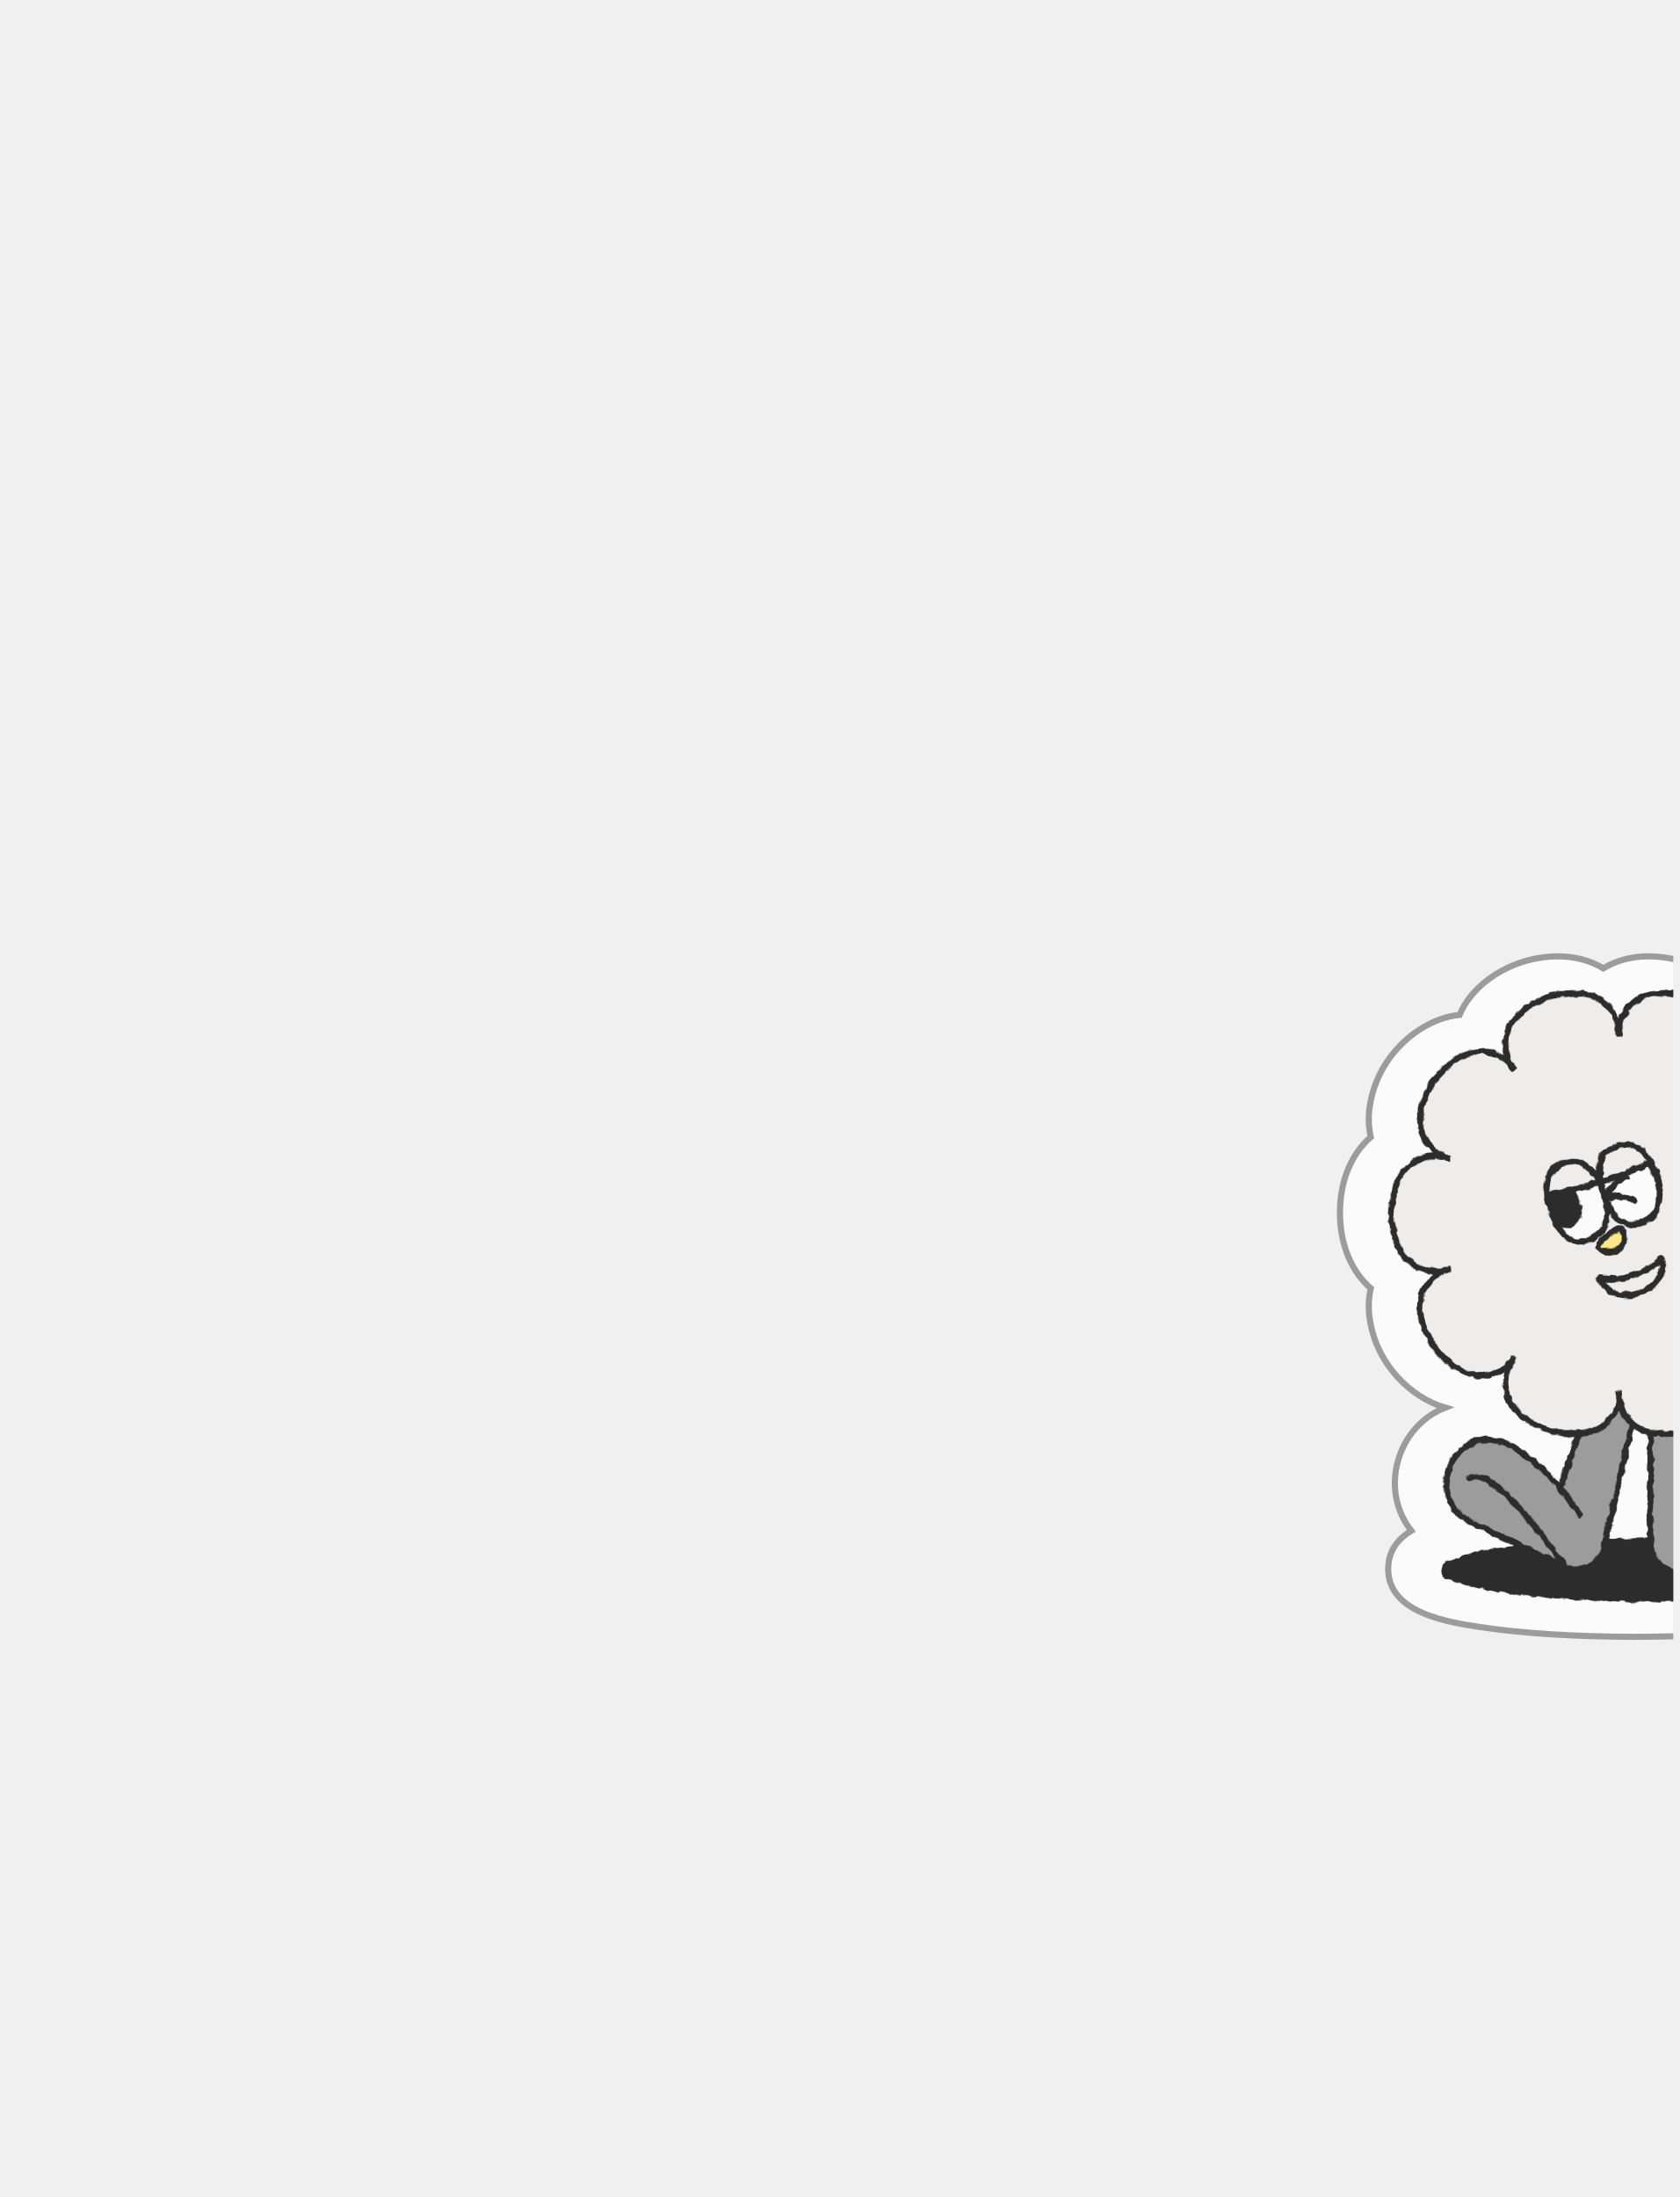
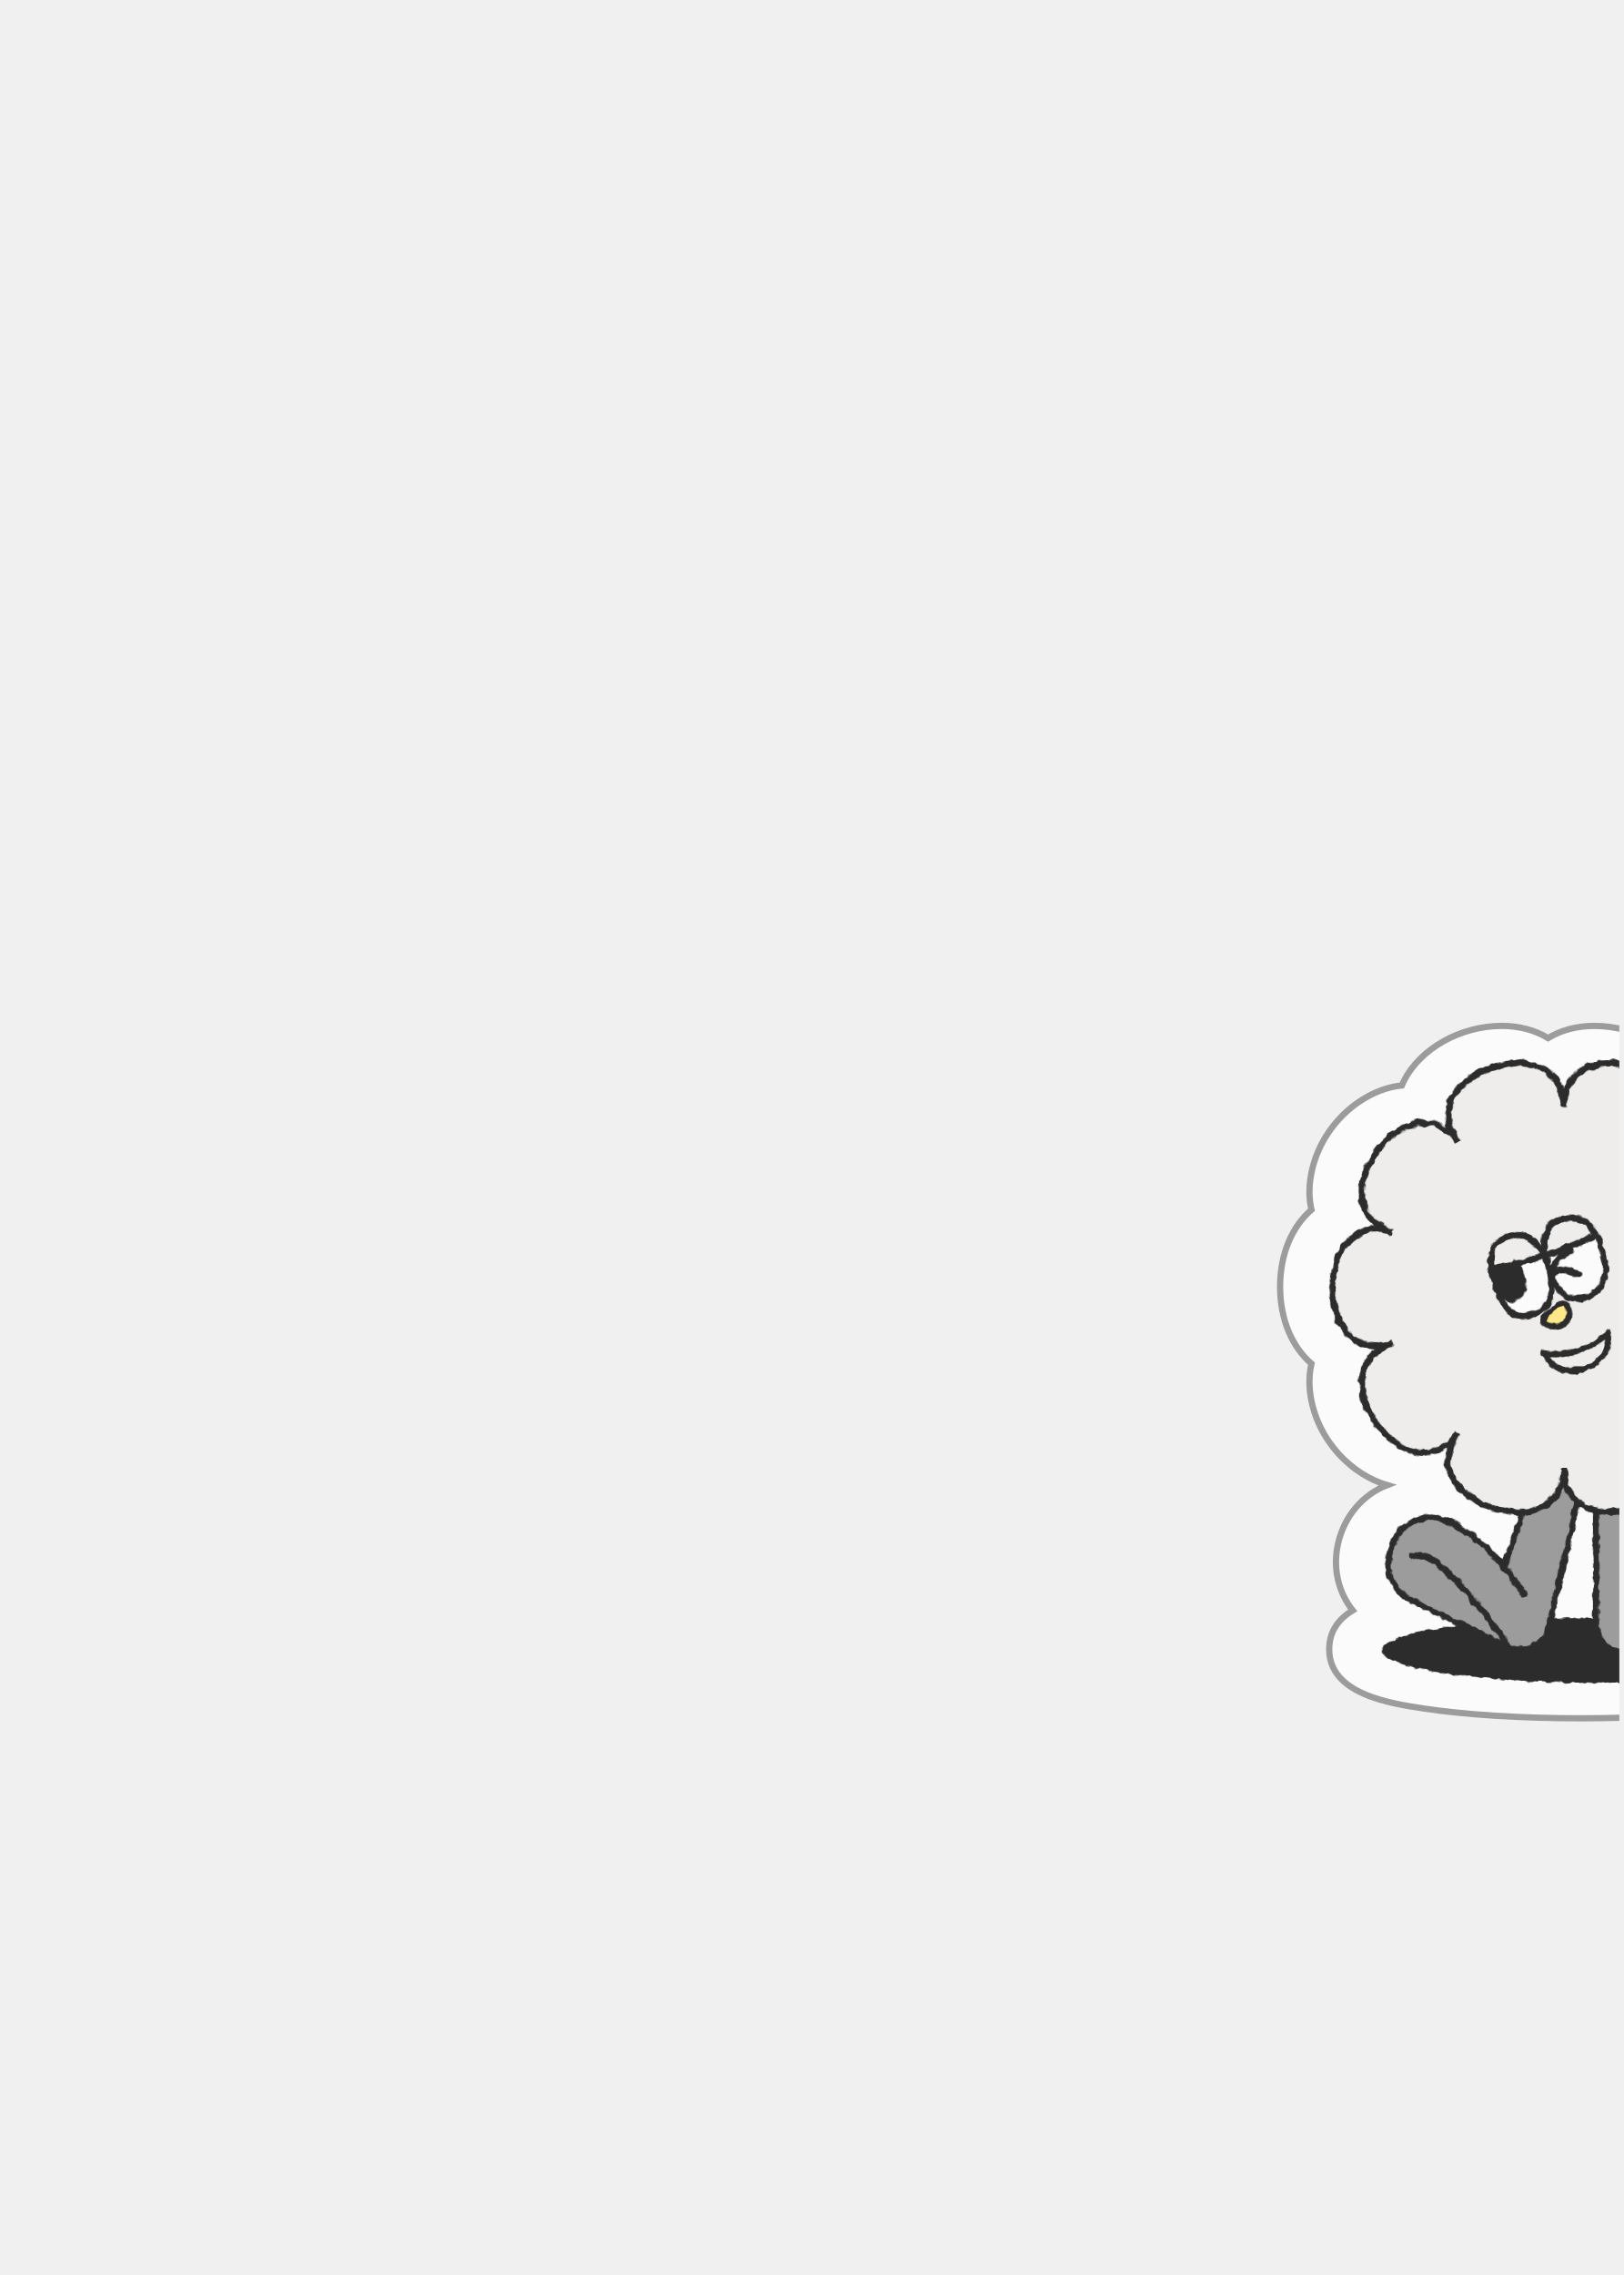
- <svg xmlns="http://www.w3.org/2000/svg" width="91" height="119" viewBox="0 0 91 119" fill="none">
-   <g clip-path="url(#clip0_40003029_16147)">
-     <path d="M88.573 88.658C91.721 88.658 94.691 88.471 96.942 88.131C98.688 87.866 101.94 87.376 101.94 84.988C101.94 83.706 101 82.994 100.002 82.582C99.973 81.914 99.796 81.256 99.47 80.67C98.802 79.466 97.595 78.713 96.155 78.601C96.029 78.591 95.891 78.587 95.728 78.587C95.043 78.587 94.305 78.689 93.52 78.89L93.43 78.047C93.972 77.572 94.385 77.013 94.642 76.401C96.704 76.202 99.057 74.283 99.499 71.5C99.594 70.895 99.575 70.317 99.451 69.783C99.808 69.472 100.121 69.094 100.376 68.652C101.367 66.937 101.367 64.445 100.376 62.728C100.121 62.286 99.808 61.905 99.451 61.597C99.575 61.062 99.596 60.484 99.502 59.88C99.06 57.094 96.709 55.176 94.645 54.974C94.608 54.887 94.567 54.797 94.521 54.712C93.647 52.997 91.509 51.8 89.319 51.8C88.379 51.8 87.541 52.033 86.856 52.449C86.171 52.033 85.334 51.8 84.394 51.8C82.203 51.8 80.066 52.997 79.192 54.709C79.148 54.797 79.107 54.884 79.068 54.972C77.004 55.171 74.651 57.092 74.211 59.877C74.116 60.477 74.136 61.055 74.26 61.587C73.223 62.483 72.589 63.94 72.589 65.684C72.589 67.428 73.225 68.887 74.26 69.783C74.136 70.317 74.116 70.893 74.211 71.495C74.597 73.934 76.45 75.709 78.291 76.246C77.014 76.736 76.016 77.875 75.678 79.342C75.377 80.651 75.683 81.938 76.455 82.914C75.683 83.383 75.204 84.041 75.204 84.988C75.204 87.376 78.456 87.866 80.202 88.131C82.451 88.471 85.424 88.658 88.571 88.658H88.573Z" fill="#FBFBFB" stroke="#9C9C9C" stroke-width="0.332" stroke-miterlimit="10" />
-     <g filter="url(#filter0_g_40003029_16147)">
-       <path d="M89.416 86.765C83.107 86.765 77.992 85.993 77.992 85.04C77.992 84.088 83.107 83.316 89.416 83.316C95.725 83.316 100.84 84.088 100.84 85.04C100.84 85.993 95.725 86.765 89.416 86.765Z" fill="#2C2C2C" />
-       <path d="M89.412 67.404V83.6C89.412 84.487 90.131 85.206 91.017 85.206H96.586C99.503 85.206 99.758 80.81 96.848 80.589C96.758 80.582 96.666 80.579 96.572 80.579C95.35 80.579 93.941 81.029 92.696 81.606L91.173 67.407H89.412V67.404Z" fill="#9C9C9C" stroke="#2C2C2C" stroke-width="0.332" stroke-miterlimit="10" />
-       <path d="M90.309 68.956L86.824 84.103C86.438 84.902 85.479 85.234 84.68 84.848L79.67 82.422C77.044 81.15 78.73 77.084 81.445 78.15C81.53 78.184 81.615 78.221 81.698 78.262C82.795 78.794 83.645 79.544 84.515 80.608L88.723 68.189L90.309 68.956Z" fill="#9C9C9C" stroke="#2C2C2C" stroke-width="0.332" stroke-miterlimit="10" />
-       <path d="M85.571 82.036C85.401 81.786 85.035 81.21 84.245 80.287Z" fill="#9C9C9C" />
-       <path d="M85.571 82.036C85.401 81.786 85.035 81.21 84.245 80.287" stroke="#2C2C2C" stroke-width="0.332" stroke-miterlimit="10" stroke-linecap="round" />
-       <path d="M84.698 84.744C84.698 84.744 80.9 79.19 79.618 80.059Z" fill="#9C9C9C" />
-       <path d="M84.698 84.744C84.698 84.744 80.9 79.19 79.618 80.059" stroke="#2C2C2C" stroke-width="0.332" stroke-miterlimit="10" stroke-linecap="round" />
-       <path d="M82.065 57.979C79.42 54.341 87.699 51.65 87.699 56.148C87.699 51.65 95.978 54.341 93.333 57.979C95.978 54.341 101.092 61.381 96.816 62.773C101.092 61.384 101.092 70.088 96.816 68.698C101.092 70.088 95.978 77.13 93.333 73.492C95.978 77.13 87.699 79.821 87.699 75.323C87.699 79.821 79.42 77.13 82.065 73.492C79.42 77.13 74.305 70.09 78.582 68.698C74.305 70.088 74.305 61.384 78.582 62.773C74.305 61.384 79.42 54.341 82.065 57.979Z" fill="#EEEDEB" />
-       <path d="M82.065 57.979C79.42 54.341 87.699 51.65 87.699 56.148C87.699 51.65 95.978 54.341 93.333 57.979C95.978 54.341 101.092 61.381 96.816 62.773C101.092 61.384 101.092 70.088 96.816 68.698C101.092 70.088 95.978 77.13 93.333 73.492C95.978 77.13 87.699 79.821 87.699 75.323C87.699 79.821 79.42 77.13 82.065 73.492C79.42 77.13 74.305 70.09 78.582 68.698C74.305 70.088 74.305 61.384 78.582 62.773C74.305 61.384 79.42 54.341 82.065 57.979Z" fill="#EEEDEB" stroke="#2C2C2C" stroke-width="0.332" stroke-miterlimit="10" />
-       <path d="M86.868 64.605L86.892 64.68C86.907 64.726 86.924 64.77 86.938 64.816C86.963 64.884 86.989 64.952 87.016 65.017C87.023 65.039 87.033 65.059 87.04 65.078C87.409 65.969 87.953 66.545 88.893 66.241C89.923 65.906 90.095 64.823 89.721 63.677C89.634 63.412 89.534 63.162 89.41 62.943C88.995 63.14 88.553 63.327 88.099 63.504C87.677 63.672 87.239 63.83 86.788 63.975C86.763 63.985 86.734 63.995 86.71 64.002C86.746 64.197 86.797 64.398 86.865 64.602L86.868 64.605Z" fill="#FBFBFB" stroke="#2C2C2C" stroke-width="0.332" stroke-miterlimit="10" />
-       <path d="M84.01 65.532C84.022 65.571 84.037 65.609 84.052 65.648C84.423 66.734 84.979 67.513 86.041 67.166C87.07 66.831 87.243 65.748 86.869 64.602C86.801 64.395 86.725 64.203 86.641 64.024C86.189 64.172 85.742 64.3 85.302 64.415C84.824 64.543 84.358 64.65 83.901 64.738C83.877 64.745 83.855 64.752 83.831 64.755C83.857 64.963 83.908 65.182 83.976 65.406C83.989 65.447 84.001 65.49 84.015 65.532H84.01Z" fill="#FBFBFB" stroke="#2C2C2C" stroke-width="0.332" stroke-miterlimit="10" />
-       <path d="M84.01 65.532C84.023 65.571 84.037 65.61 84.052 65.648C84.258 66.222 84.567 66.622 85.137 66.438C85.708 66.253 85.803 65.651 85.596 65.017C85.521 64.784 85.426 64.578 85.302 64.417C84.824 64.546 84.358 64.653 83.901 64.74C83.879 64.937 83.909 65.165 83.974 65.406C83.986 65.447 83.998 65.491 84.013 65.532H84.01Z" fill="#2C2C2C" />
-       <path d="M87.354 66.693C87.354 66.693 86.125 67.494 86.813 67.72C87.5 67.948 87.779 67.683 87.925 67.373C87.998 67.217 87.966 66.697 87.828 66.603C87.689 66.508 87.354 66.693 87.354 66.693Z" fill="#FEE888" stroke="#2C2C2C" stroke-width="0.332" stroke-miterlimit="10" />
-       <path d="M86.716 64.002C86.74 63.995 86.769 63.985 86.793 63.975C87.245 63.827 87.682 63.672 88.105 63.504C88.559 63.324 89.001 63.14 89.416 62.943C89.025 62.217 88.435 61.804 87.549 62.091C86.723 62.358 86.543 63.108 86.716 64.004V64.002Z" fill="#EEEDEB" stroke="#2C2C2C" stroke-width="0.332" stroke-miterlimit="10" />
-       <path d="M83.826 64.757C83.85 64.755 83.874 64.75 83.896 64.743C84.352 64.655 84.819 64.546 85.297 64.419C85.737 64.305 86.183 64.174 86.635 64.028C86.242 63.205 85.632 62.712 84.685 63.021C83.913 63.271 83.707 63.944 83.821 64.76L83.826 64.757Z" fill="#EEEDEB" stroke="#2C2C2C" stroke-width="0.332" stroke-miterlimit="10" />
-       <path d="M88.108 63.757C87.644 63.885 87.136 64.279 87.119 64.866C87.119 64.896 87.148 64.915 87.175 64.905C87.367 64.837 87.729 64.662 88.53 65.051" stroke="#2C2C2C" stroke-width="0.332" stroke-miterlimit="10" stroke-linecap="round" />
-       <path d="M89.972 68.189C89.999 68.164 90.023 68.142 90.047 68.116Z" fill="#EEEDEB" />
-       <path d="M89.972 68.189C89.999 68.164 90.023 68.142 90.047 68.116" stroke="#2C2C2C" stroke-width="0.332" stroke-miterlimit="10" stroke-linecap="round" />
-       <path d="M86.725 69.245C86.7 69.242 86.678 69.24 86.659 69.235L86.623 69.23" fill="#EEEDEB" />
-       <path d="M86.725 69.245C86.7 69.242 86.678 69.24 86.659 69.235L86.623 69.23" stroke="#2C2C2C" stroke-width="0.332" stroke-miterlimit="10" stroke-linecap="round" />
-       <path d="M86.747 69.332C86.97 70.017 87.881 70.338 88.782 70.046C89.683 69.755 90.232 68.96 90.008 68.273C89.999 68.246 89.986 68.217 89.974 68.191C89.11 69.024 87.912 69.412 86.727 69.245C86.732 69.274 86.74 69.305 86.749 69.332H86.747Z" fill="#EEEDEB" stroke="#2C2C2C" stroke-width="0.332" stroke-miterlimit="10" stroke-linecap="round" />
+ <svg xmlns="http://www.w3.org/2000/svg" width="247" height="346" viewBox="0 0 247 346" fill="none">
+   <g clip-path="url(#clip0_40003030_16189)">
+     <path d="M240.4 261.333C249.392 261.333 257.878 260.799 264.31 259.828C269.299 259.071 278.59 257.67 278.59 250.849C278.59 247.185 275.905 245.152 273.053 243.973C272.97 242.065 272.463 240.184 271.533 238.512C269.625 235.071 266.177 232.92 262.062 232.6C261.701 232.573 261.306 232.559 260.841 232.559C258.884 232.559 256.775 232.85 254.534 233.426L254.277 231.018C255.824 229.658 257.004 228.063 257.739 226.314C263.63 225.745 270.354 220.264 271.617 212.312C271.887 210.584 271.832 208.933 271.478 207.406C272.498 206.518 273.393 205.436 274.121 204.173C276.952 199.274 276.952 192.155 274.121 187.25C273.393 185.987 272.498 184.897 271.478 184.016C271.832 182.49 271.894 180.838 271.623 179.11C270.361 171.152 263.644 165.67 257.746 165.094C257.642 164.845 257.524 164.588 257.392 164.345C254.894 159.446 248.788 156.026 242.53 156.026C239.844 156.026 237.451 156.692 235.494 157.878C233.537 156.692 231.143 156.026 228.458 156.026C222.2 156.026 216.094 159.446 213.596 164.338C213.471 164.588 213.353 164.838 213.242 165.087C207.344 165.656 200.62 171.145 199.364 179.104C199.094 180.817 199.149 182.469 199.503 183.988C196.54 186.549 194.729 190.712 194.729 195.694C194.729 200.676 196.547 204.846 199.503 207.406C199.149 208.933 199.094 210.577 199.364 212.298C200.468 219.264 205.762 224.337 211.021 225.87C207.372 227.272 204.52 230.526 203.555 234.717C202.695 238.457 203.569 242.134 205.776 244.923C203.569 246.263 202.202 248.143 202.202 250.849C202.202 257.67 211.493 259.071 216.482 259.828C222.907 260.799 231.4 261.333 240.393 261.333H240.4Z" fill="#FBFBFB" stroke="#9C9C9C" stroke-width="0.949" stroke-miterlimit="10" />
+     <g filter="url(#filter0_g_40003030_16189)">
+       <path d="M242.81 255.926C224.784 255.926 210.171 253.72 210.171 250.999C210.171 248.279 224.784 246.073 242.81 246.073C260.836 246.073 275.449 248.279 275.449 250.999C275.449 253.72 260.836 255.926 242.81 255.926Z" fill="#2C2C2C" />
+       <path d="M242.796 200.611V246.885C242.796 249.417 244.85 251.471 247.383 251.471H263.293C271.627 251.471 272.355 238.912 264.043 238.281C263.786 238.26 263.522 238.253 263.252 238.253C259.761 238.253 255.737 239.537 252.178 241.188L247.827 200.618H242.796V200.611Z" fill="#9C9C9C" stroke="#2C2C2C" stroke-width="0.949" stroke-miterlimit="10" />
+       <path d="M245.356 205.045L235.4 248.321C234.296 250.604 231.555 251.554 229.273 250.451L214.958 243.519C207.458 239.884 212.273 228.268 220.03 231.314C220.273 231.412 220.516 231.516 220.752 231.634C223.888 233.153 226.317 235.297 228.801 238.336L240.826 202.852L245.356 205.045Z" fill="#9C9C9C" stroke="#2C2C2C" stroke-width="0.949" stroke-miterlimit="10" />
+       <path d="M231.819 242.416C231.334 241.701 230.286 240.057 228.031 237.42Z" fill="#9C9C9C" />
+       <path d="M231.819 242.416C231.334 241.701 230.286 240.057 228.031 237.42" stroke="#2C2C2C" stroke-width="0.949" stroke-miterlimit="10" stroke-linecap="round" />
+       <path d="M229.329 250.153C229.329 250.153 218.477 234.284 214.813 236.768Z" fill="#9C9C9C" />
+       <path d="M229.329 250.153C229.329 250.153 218.477 234.284 214.813 236.768" stroke="#2C2C2C" stroke-width="0.949" stroke-miterlimit="10" stroke-linecap="round" />
+       <path d="M221.807 173.682C214.251 163.288 237.904 155.6 237.904 168.45C237.904 155.6 261.558 163.288 254.002 173.682C261.558 163.288 276.171 183.403 263.952 187.379C276.171 183.41 276.171 208.278 263.952 204.309C276.171 208.278 261.558 228.4 254.002 218.006C261.558 228.4 237.904 236.088 237.904 223.238C237.904 236.088 214.251 228.4 221.807 218.006C214.251 228.4 199.638 208.285 211.857 204.309C199.638 208.278 199.638 183.41 211.857 187.379C199.638 183.41 214.251 163.288 221.807 173.682Z" fill="#EEEDEB" />
+       <path d="M221.807 173.682C214.251 163.288 237.904 155.6 237.904 168.45C237.904 155.6 261.558 163.288 254.002 173.682C261.558 163.288 276.171 183.403 263.952 187.379C276.171 183.41 276.171 208.278 263.952 204.309C276.171 208.278 261.558 228.4 254.002 218.006C261.558 228.4 237.904 236.088 237.904 223.238C237.904 236.088 214.251 228.4 221.807 218.006C214.251 228.4 199.638 208.285 211.857 204.309C199.638 208.278 199.638 183.41 211.857 187.379C199.638 183.41 214.251 163.288 221.807 173.682Z" fill="#EEEDEB" stroke="#2C2C2C" stroke-width="0.949" stroke-miterlimit="10" />
+       <path d="M235.531 192.611L235.601 192.826C235.642 192.958 235.691 193.083 235.733 193.214C235.802 193.409 235.878 193.603 235.955 193.79C235.976 193.853 236.003 193.908 236.024 193.964C237.079 196.51 238.633 198.155 241.318 197.287C244.26 196.33 244.753 193.235 243.684 189.96C243.435 189.204 243.15 188.489 242.796 187.865C241.61 188.427 240.347 188.961 239.049 189.468C237.842 189.946 236.593 190.397 235.302 190.814C235.233 190.841 235.15 190.869 235.08 190.89C235.185 191.445 235.33 192.021 235.525 192.604L235.531 192.611Z" fill="#FBFBFB" stroke="#2C2C2C" stroke-width="0.949" stroke-miterlimit="10" />
+       <path d="M227.365 195.261C227.399 195.372 227.441 195.483 227.483 195.594C228.544 198.696 230.133 200.923 233.165 199.931C236.107 198.973 236.6 195.879 235.532 192.604C235.337 192.014 235.122 191.466 234.879 190.952C233.589 191.376 232.312 191.743 231.056 192.069C229.689 192.437 228.357 192.742 227.053 192.992C226.983 193.013 226.921 193.034 226.851 193.041C226.928 193.638 227.073 194.262 227.268 194.9C227.302 195.018 227.337 195.143 227.379 195.261H227.365Z" fill="#FBFBFB" stroke="#2C2C2C" stroke-width="0.949" stroke-miterlimit="10" />
+       <path d="M227.365 195.261C227.399 195.372 227.441 195.483 227.483 195.594C228.072 197.232 228.954 198.377 230.584 197.849C232.215 197.322 232.485 195.601 231.896 193.79C231.68 193.124 231.41 192.534 231.056 192.076C229.689 192.444 228.357 192.749 227.052 192.999C226.99 193.561 227.073 194.213 227.261 194.9C227.295 195.018 227.33 195.143 227.372 195.261H227.365Z" fill="#2C2C2C" />
+       <path d="M236.919 198.578C236.919 198.578 233.408 200.868 235.372 201.513C237.335 202.165 238.133 201.409 238.55 200.521C238.758 200.077 238.668 198.592 238.272 198.321C237.877 198.051 236.919 198.578 236.919 198.578Z" fill="#FEE888" stroke="#2C2C2C" stroke-width="0.949" stroke-miterlimit="10" />
+       <path d="M235.094 190.89C235.164 190.869 235.247 190.841 235.316 190.813C236.607 190.39 237.856 189.946 239.063 189.467C240.361 188.954 241.624 188.427 242.81 187.865C241.693 185.79 240.007 184.61 237.474 185.429C235.115 186.192 234.602 188.336 235.094 190.897V190.89Z" fill="#EEEDEB" stroke="#2C2C2C" stroke-width="0.949" stroke-miterlimit="10" />
+       <path d="M226.838 193.048C226.907 193.041 226.976 193.027 227.039 193.006C228.343 192.756 229.676 192.444 231.043 192.083C232.298 191.757 233.575 191.383 234.866 190.966C233.742 188.614 232 187.205 229.294 188.087C227.088 188.801 226.498 190.723 226.824 193.055L226.838 193.048Z" fill="#EEEDEB" stroke="#2C2C2C" stroke-width="0.949" stroke-miterlimit="10" />
+       <path d="M239.07 190.189C237.745 190.557 236.295 191.681 236.246 193.36C236.246 193.443 236.329 193.499 236.406 193.471C236.954 193.277 237.988 192.777 240.277 193.887" stroke="#2C2C2C" stroke-width="0.949" stroke-miterlimit="10" stroke-linecap="round" />
+       <path d="M244.399 202.852C244.475 202.783 244.544 202.72 244.614 202.644Z" fill="#EEEDEB" />
+       <path d="M244.399 202.852C244.475 202.783 244.544 202.72 244.614 202.644" stroke="#2C2C2C" stroke-width="0.949" stroke-miterlimit="10" stroke-linecap="round" />
+       <path d="M235.122 205.87C235.053 205.864 234.99 205.857 234.935 205.843L234.831 205.829" fill="#EEEDEB" />
+       <path d="M235.122 205.87C235.053 205.864 234.99 205.857 234.935 205.843L234.831 205.829" stroke="#2C2C2C" stroke-width="0.949" stroke-miterlimit="10" stroke-linecap="round" />
+       <path d="M235.185 206.12C235.823 208.077 238.425 208.993 240.999 208.16C243.573 207.327 245.141 205.059 244.503 203.095C244.475 203.019 244.441 202.935 244.406 202.859C241.936 205.239 238.515 206.349 235.129 205.87C235.143 205.954 235.164 206.044 235.191 206.12H235.185Z" fill="#EEEDEB" stroke="#2C2C2C" stroke-width="0.949" stroke-miterlimit="10" stroke-linecap="round" />
    </g>
  </g>
  <defs>
-     <filter id="filter0_g_40003029_16147" x="75.076" y="53.493" width="25.897" height="33.405" filterUnits="userSpaceOnUse" color-interpolation-filters="sRGB">
+     <filter id="filter0_g_40003030_16189" x="201.839" y="160.864" width="73.99" height="95.441" filterUnits="userSpaceOnUse" color-interpolation-filters="sRGB">
      <feFlood flood-opacity="0" result="BackgroundImageFix" />
      <feBlend mode="normal" in="SourceGraphic" in2="BackgroundImageFix" result="shape" />
-       <feTurbulence type="fractalNoise" baseFrequency="2.008 2.008" numOctaves="3" seed="7043" />
-       <feDisplacementMap in="shape" scale="0.266" xChannelSelector="R" yChannelSelector="G" result="displacedImage" width="100%" height="100%" />
-       <feMerge result="effect1_texture_40003029_16147">
+       <feTurbulence type="fractalNoise" baseFrequency="0.703 0.703" numOctaves="3" seed="7043" />
+       <feDisplacementMap in="shape" scale="0.759" xChannelSelector="R" yChannelSelector="G" result="displacedImage" width="100%" height="100%" />
+       <feMerge result="effect1_texture_40003030_16189">
        <feMergeNode in="displacedImage" />
      </feMerge>
    </filter>
-     <clipPath id="clip0_40003029_16147">
-       <rect width="30.217" height="46.155" fill="white" transform="matrix(-1 0 0 1 90.6504 45.4907)" />
+     <clipPath id="clip0_40003030_16189">
+       <rect width="86.333" height="131.872" fill="white" transform="matrix(-1 0 0 1 246.333 138)" />
    </clipPath>
  </defs>
</svg>
